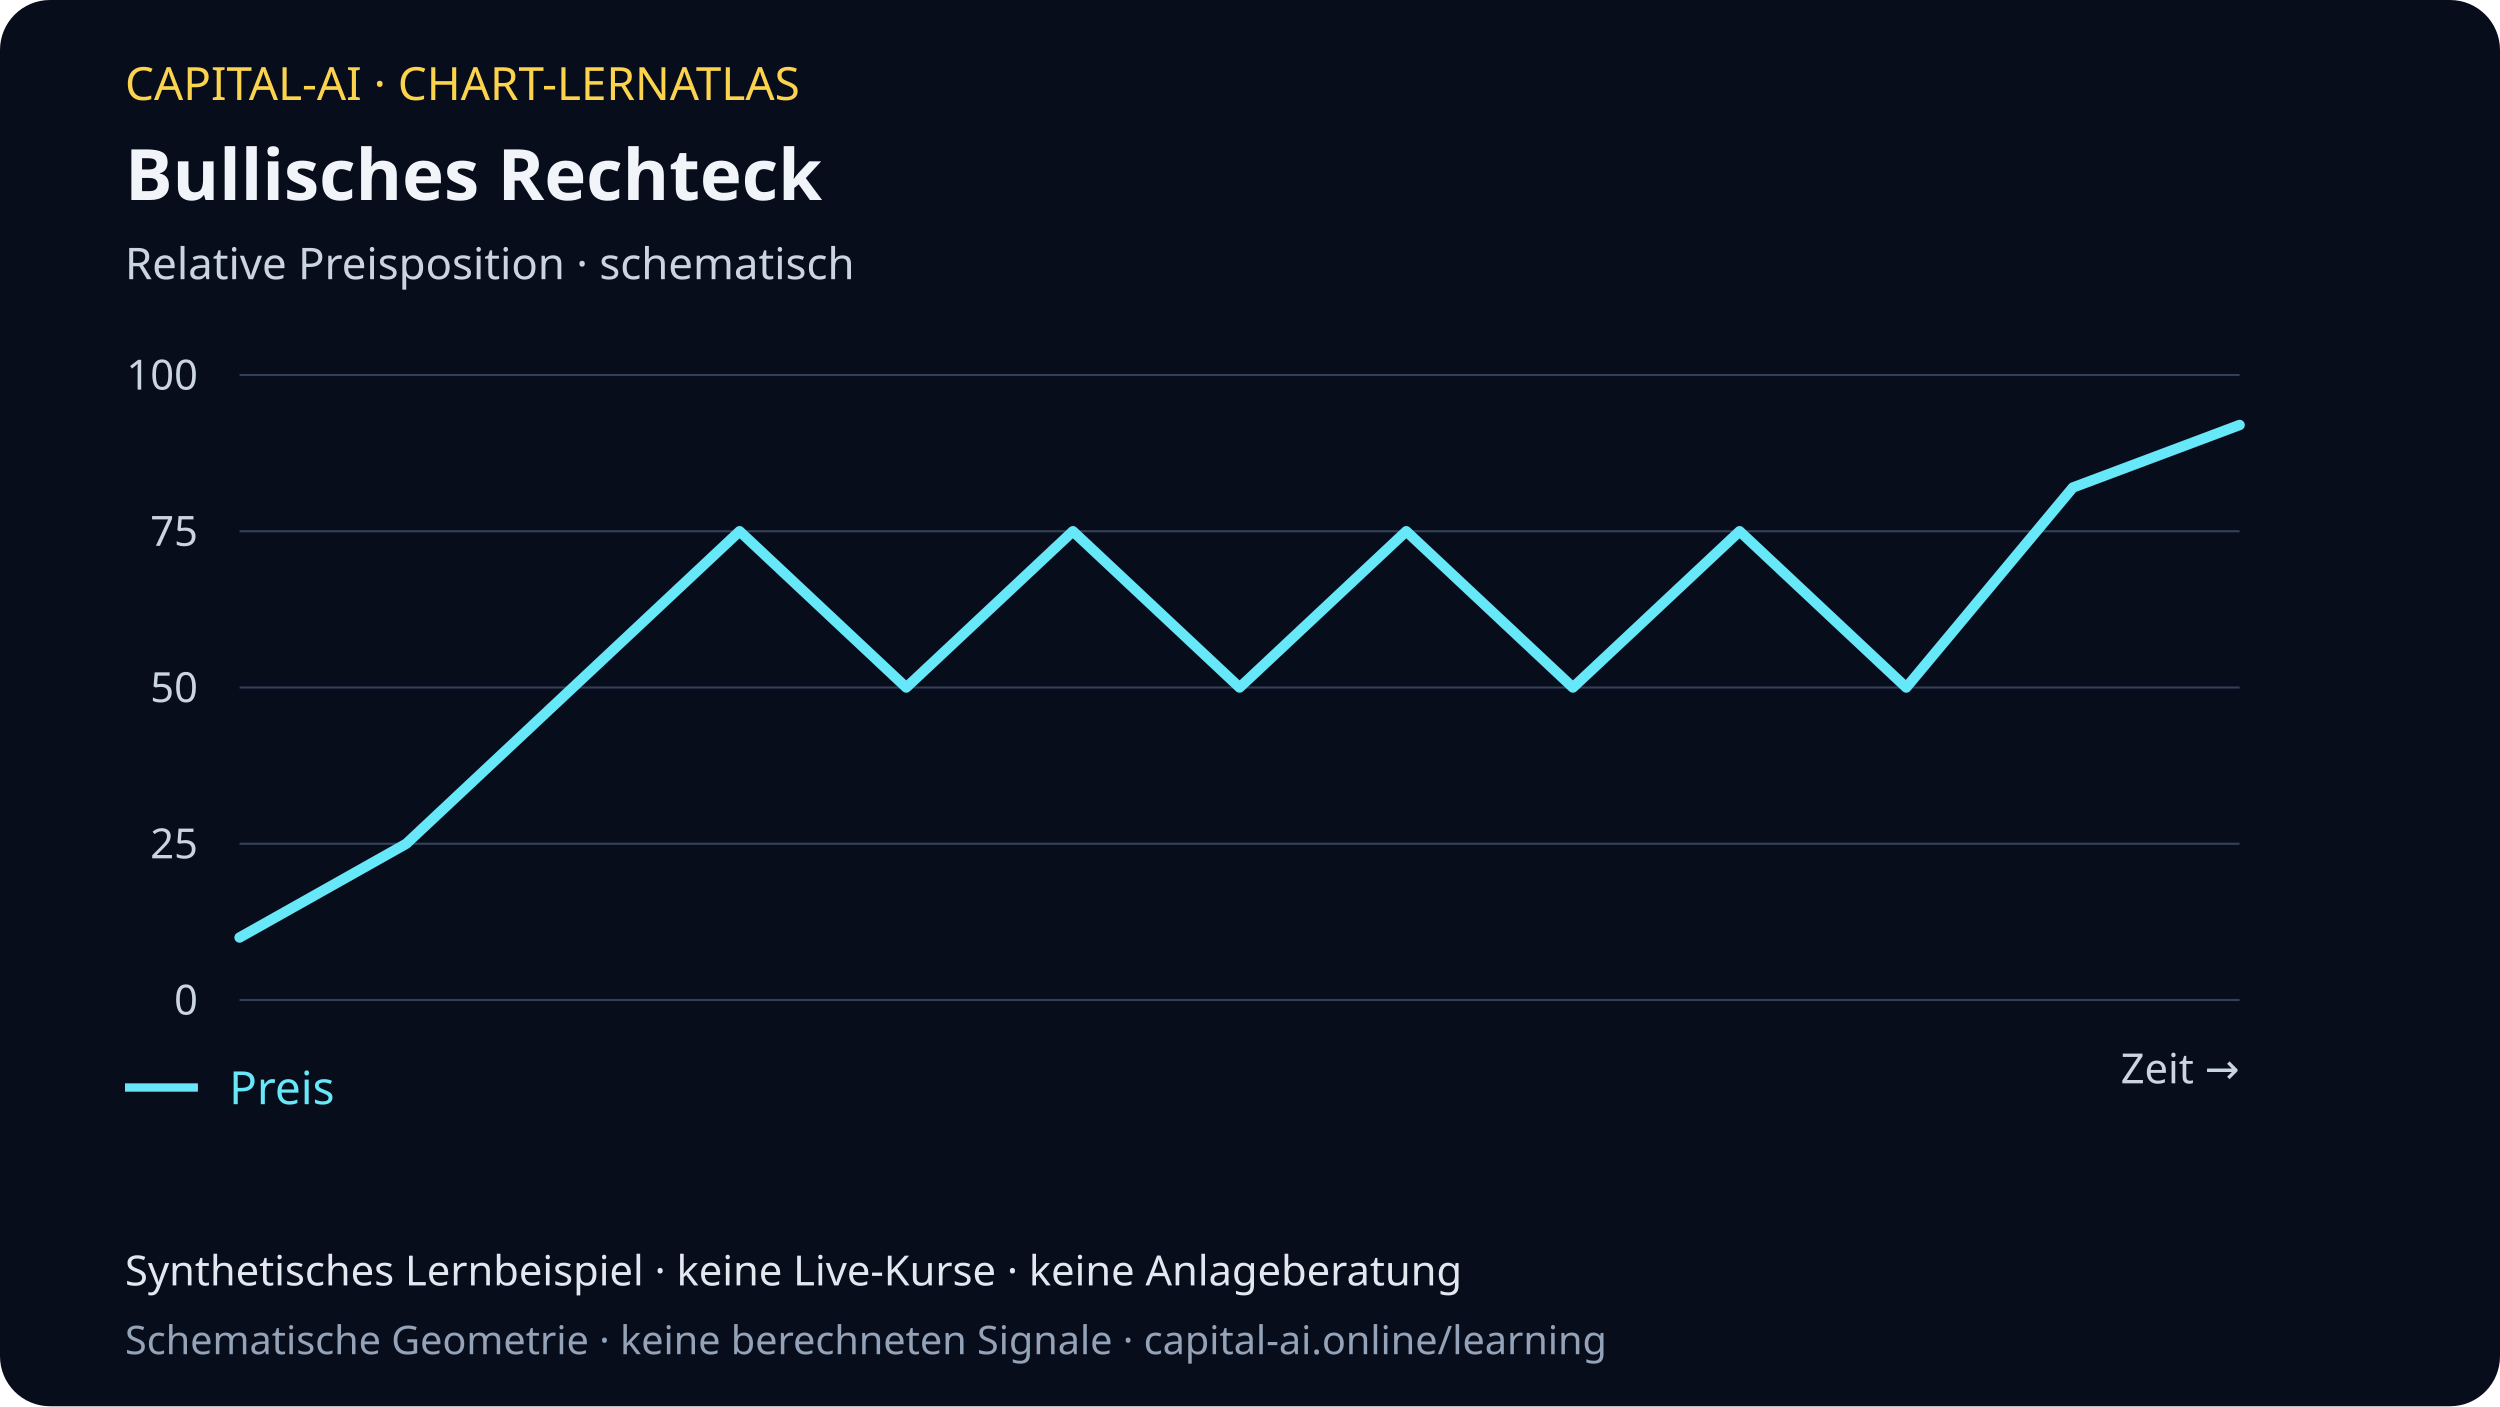
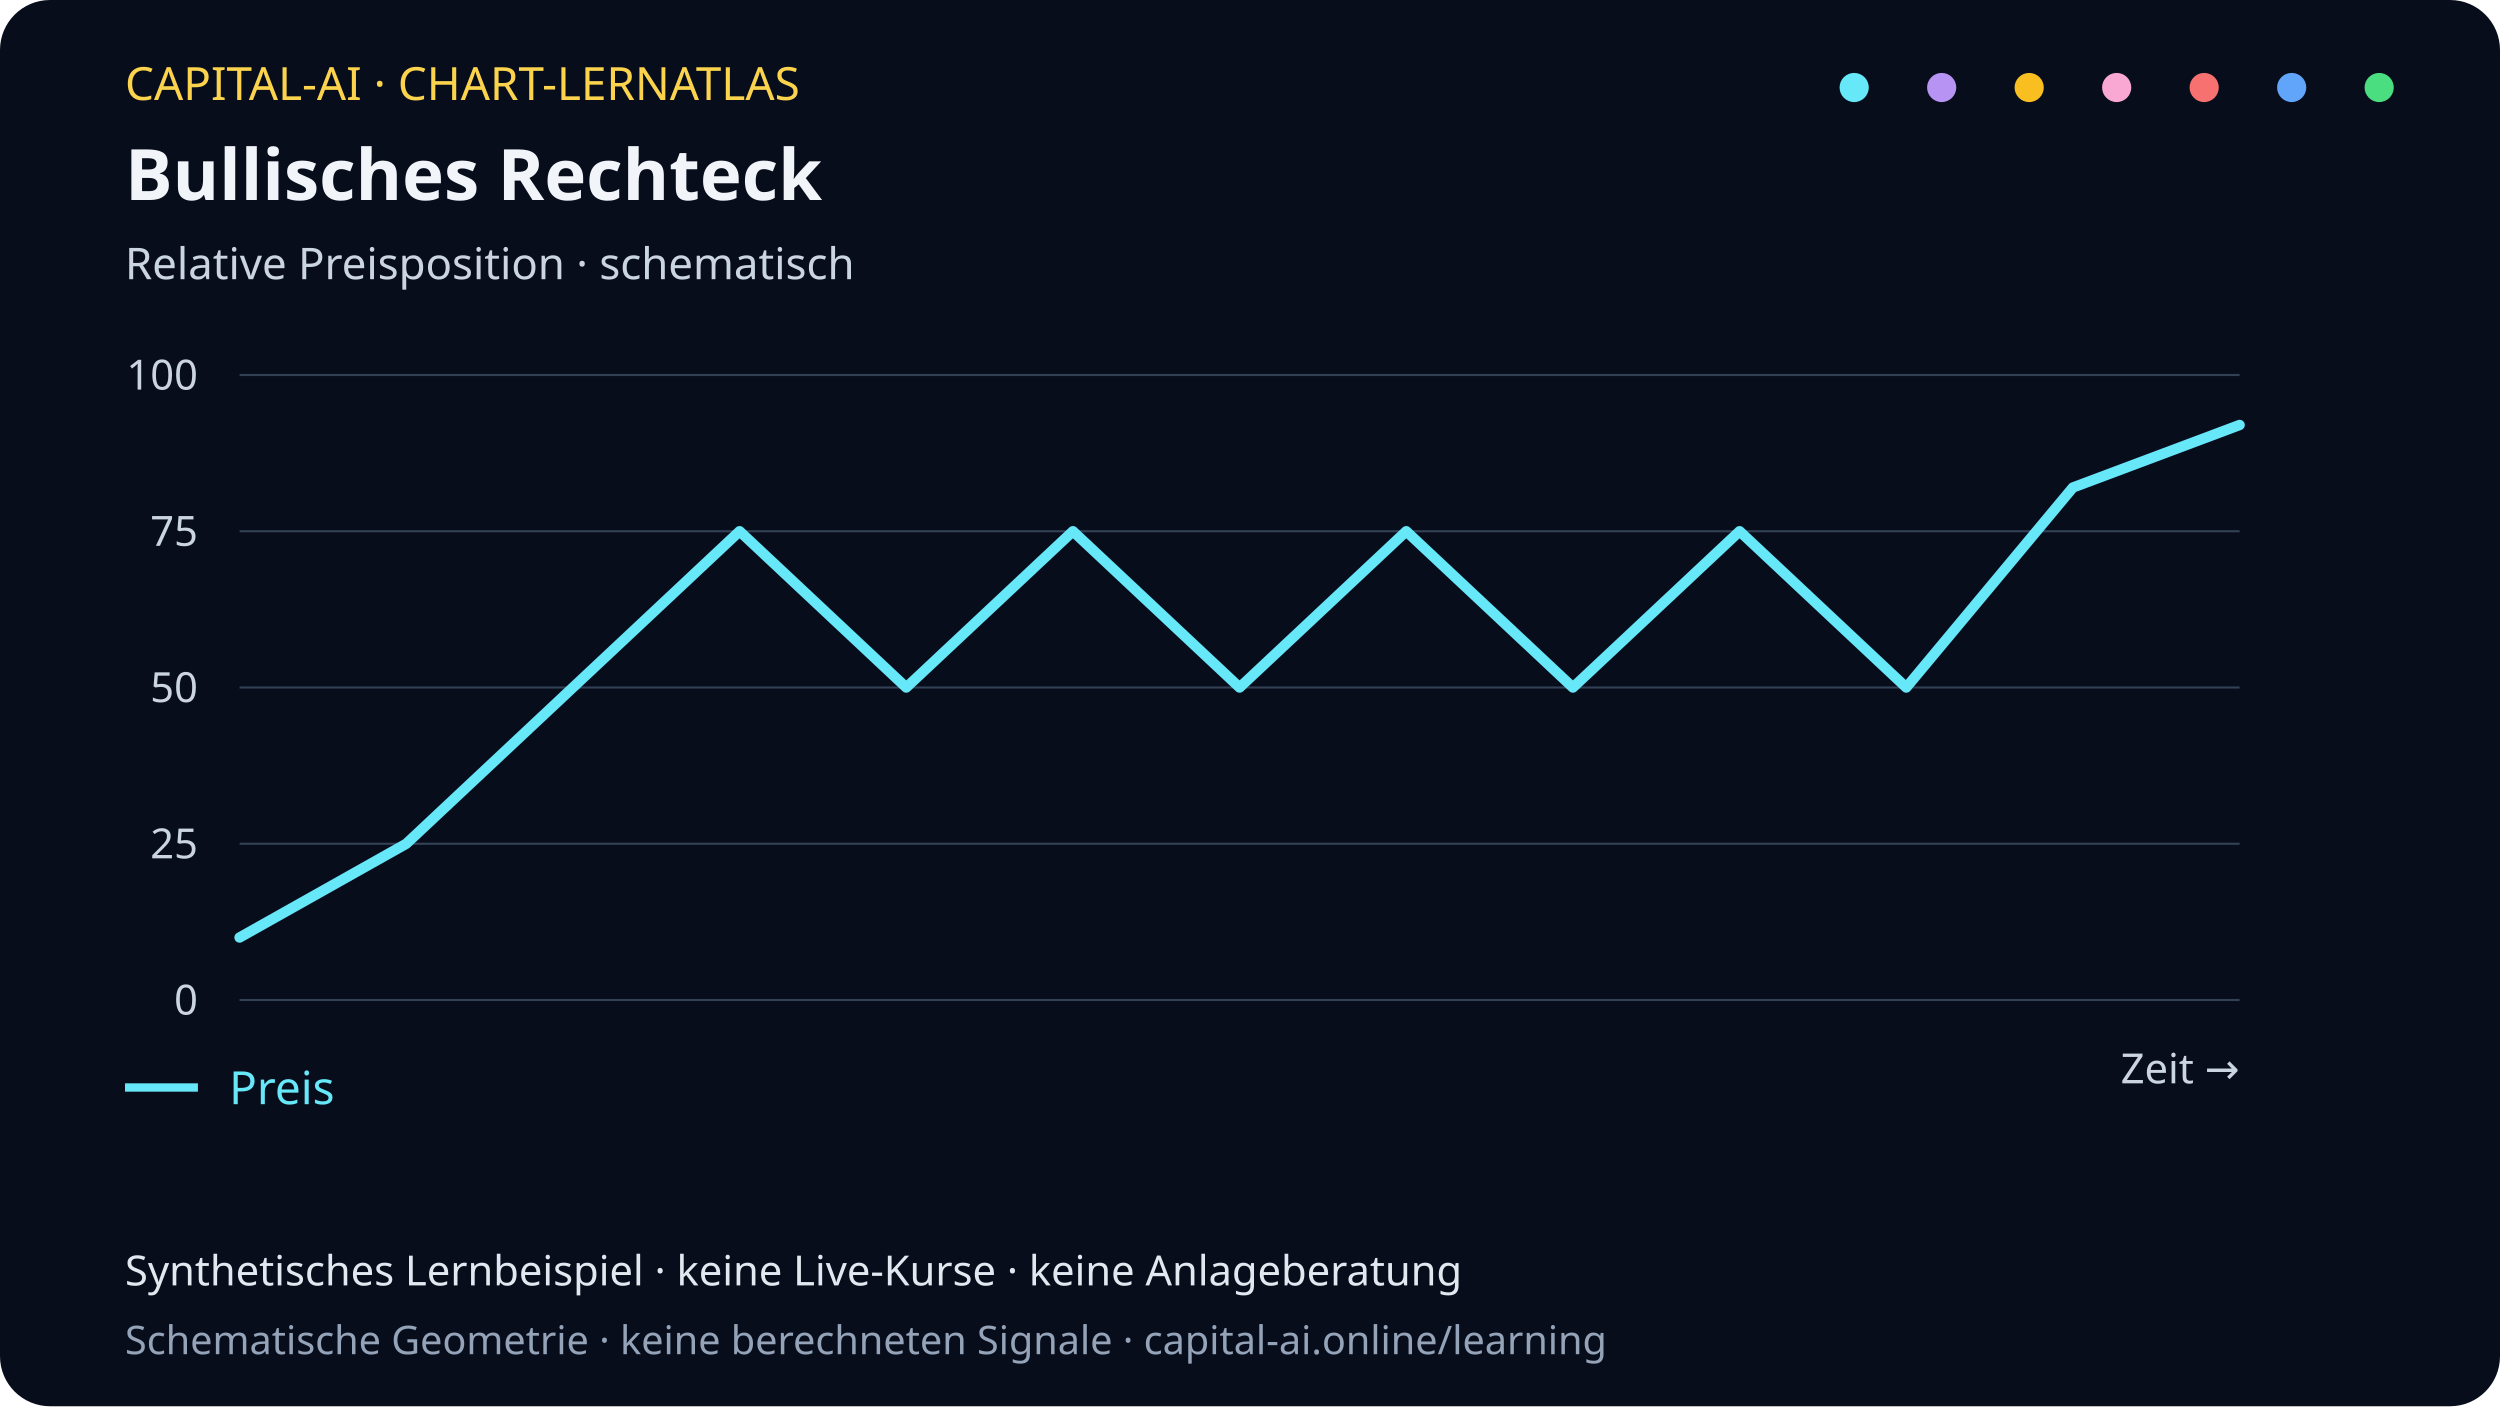
<svg xmlns="http://www.w3.org/2000/svg" viewBox="0 0 1200 675" role="img" aria-label="Bullisches Rechteck. Nach einem Anstieg pendelt der Kurs zwischen annähernd horizontalen Grenzen. Das Schema vereinfacht Verlauf und Zeitebene. Synthetisches Lernbeispiel · keine Live-Kurse · keine Anlageberatung" class="h-auto w-full rounded-xl">
  <rect width="1200" height="675" rx="24" fill="#080d1c" />
+   <g aria-hidden="true" data-universe-spectrum="CAPITAL_AI_UNIVERSE@1">
+     <circle cx="890" cy="42" r="7" fill="#67E8F9" />
+     <circle cx="932" cy="42" r="7" fill="#B794F4" />
+     <circle cx="974" cy="42" r="7" fill="#F9BF21" />
+     <circle cx="1016" cy="42" r="7" fill="#F9A8D4" />
+     <circle cx="1058" cy="42" r="7" fill="#F87171" />
+     <circle cx="1100" cy="42" r="7" fill="#60A5FA" />
+     <circle cx="1142" cy="42" r="7" fill="#4ADE80" />
+   </g>
  <g font-family="system-ui, sans-serif">
    <text x="60" y="48" fill="#fcd34d" font-size="22">CAPITAL-AI · CHART-LERNATLAS</text>
    <text x="60" y="96" fill="#f1f5f9" font-size="34" font-weight="700">Bullisches Rechteck</text>
    <text x="60" y="134" fill="#cbd5e1" font-size="21">Relative Preisposition · schematisch</text>
    <g>
      <line x1="115" x2="1075" y1="480" y2="480" stroke="#334155" />
      <text x="95" y="487" text-anchor="end" fill="#cbd5e1" font-size="20">0</text>
    </g>
    <g>
      <line x1="115" x2="1075" y1="405" y2="405" stroke="#334155" />
      <text x="95" y="412" text-anchor="end" fill="#cbd5e1" font-size="20">25</text>
    </g>
    <g>
      <line x1="115" x2="1075" y1="330" y2="330" stroke="#334155" />
      <text x="95" y="337" text-anchor="end" fill="#cbd5e1" font-size="20">50</text>
    </g>
    <g>
      <line x1="115" x2="1075" y1="255" y2="255" stroke="#334155" />
      <text x="95" y="262" text-anchor="end" fill="#cbd5e1" font-size="20">75</text>
    </g>
    <g>
      <line x1="115" x2="1075" y1="180" y2="180" stroke="#334155" />
      <text x="95" y="187" text-anchor="end" fill="#cbd5e1" font-size="20">100</text>
    </g>
    <g>
      <polyline points="115,450 195,405 275,330 355,255 435,330 515,255 595,330 675,255 755,330 835,255 915,330 995,234 1075,204" fill="none" stroke="#67e8f9" stroke-width="5" stroke-linejoin="round" stroke-linecap="round" />
      <line x1="60" x2="95" y1="522" y2="522" stroke="#67e8f9" stroke-width="4" />
      <text x="110" y="530" fill="#67e8f9" font-size="22">Preis</text>
    </g>
    <text x="1075" y="520" text-anchor="end" fill="#cbd5e1" font-size="20">Zeit →</text>
    <text x="60" y="617" fill="#e2e8f0" font-size="20">Synthetisches Lernbeispiel · keine Live-Kurse · keine Anlageberatung</text>
    <text x="60" y="650" fill="#94a3b8" font-size="19">Schematische Geometrie · keine berechneten Signale · capital-ai.online/learning</text>
  </g>
</svg>
